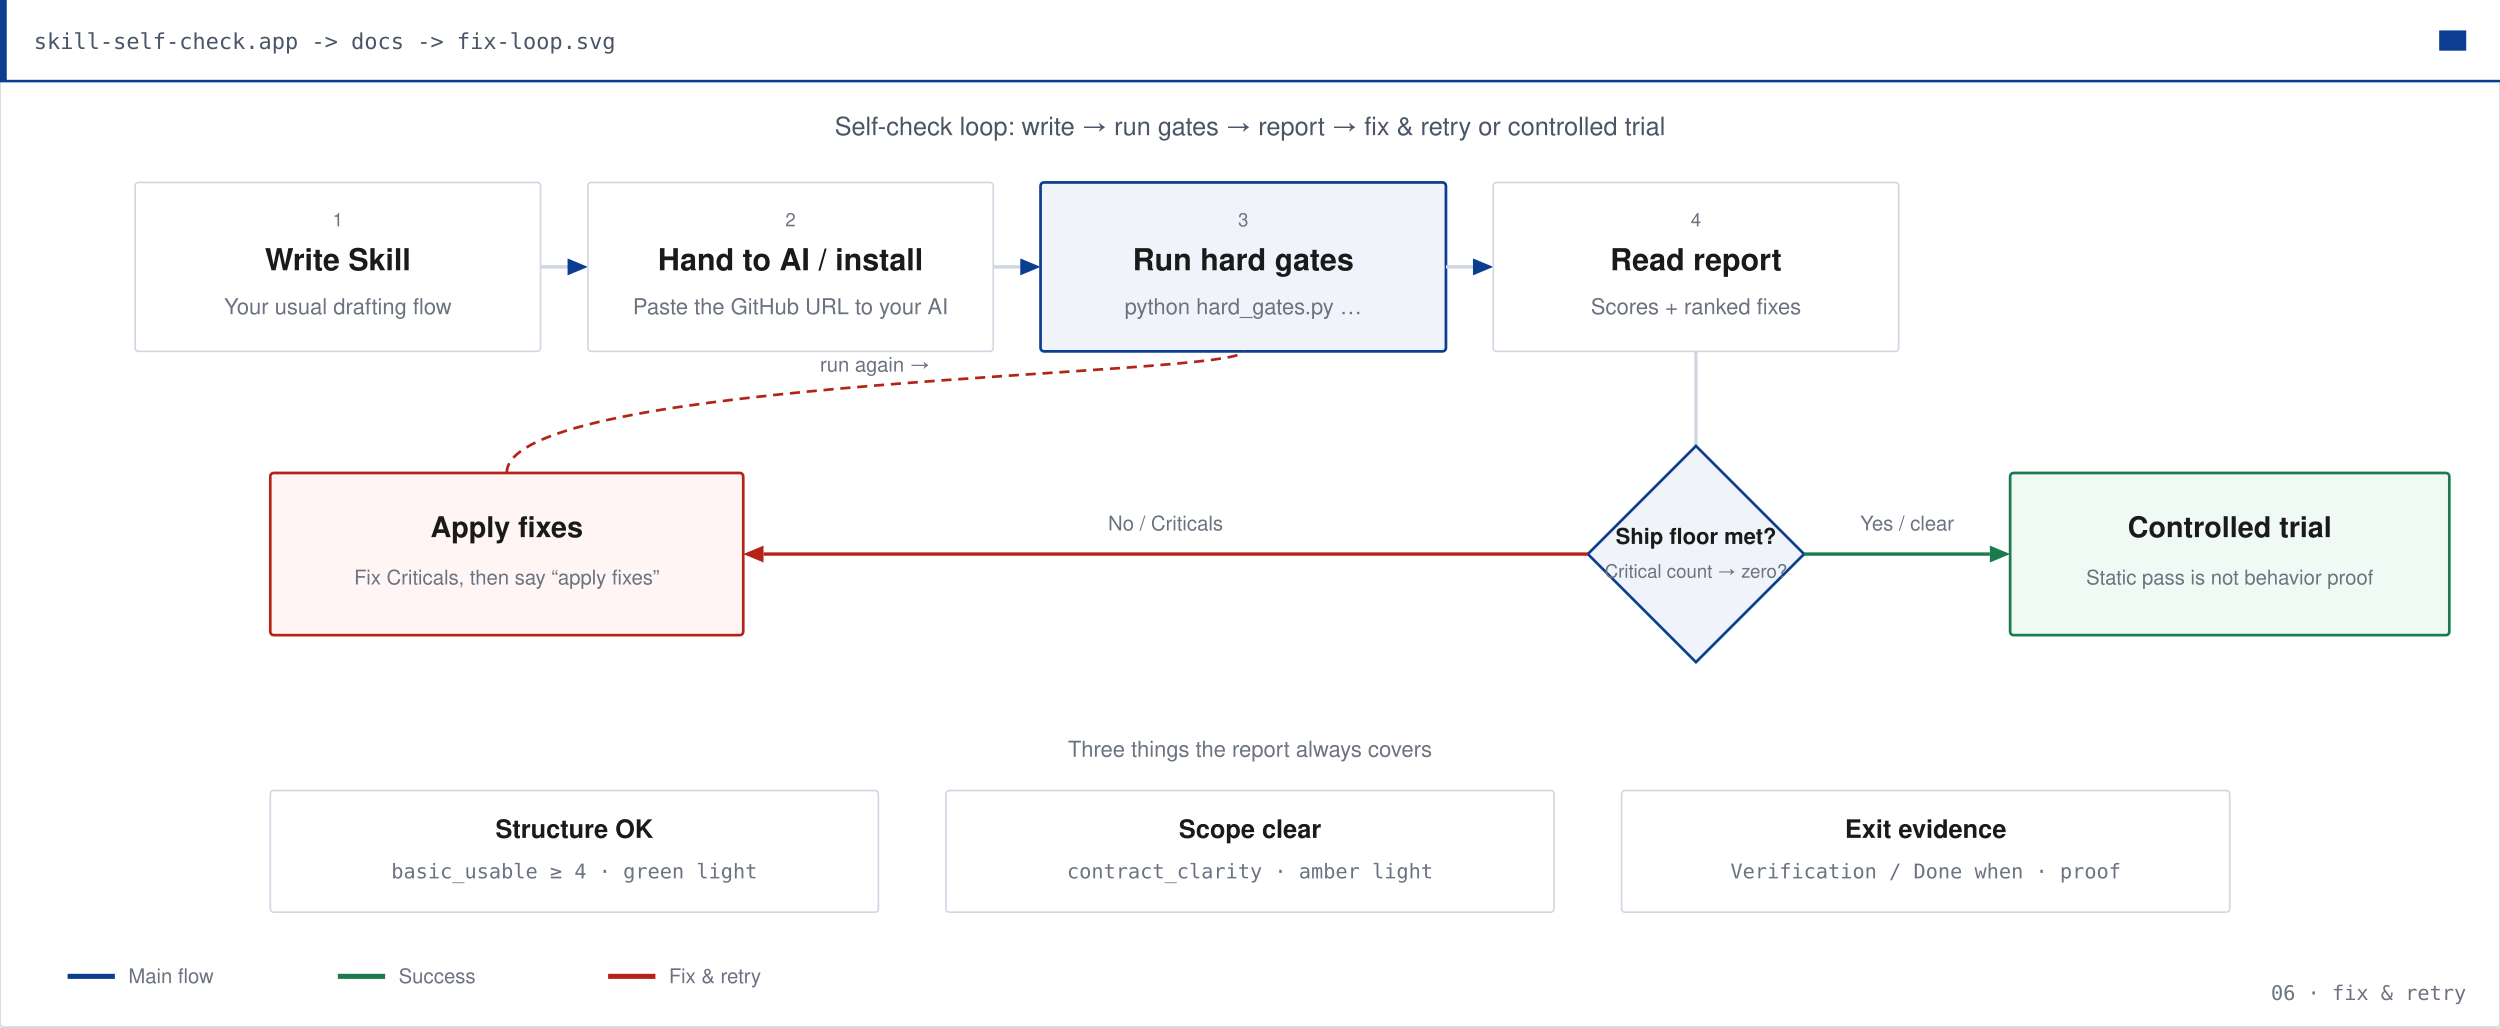
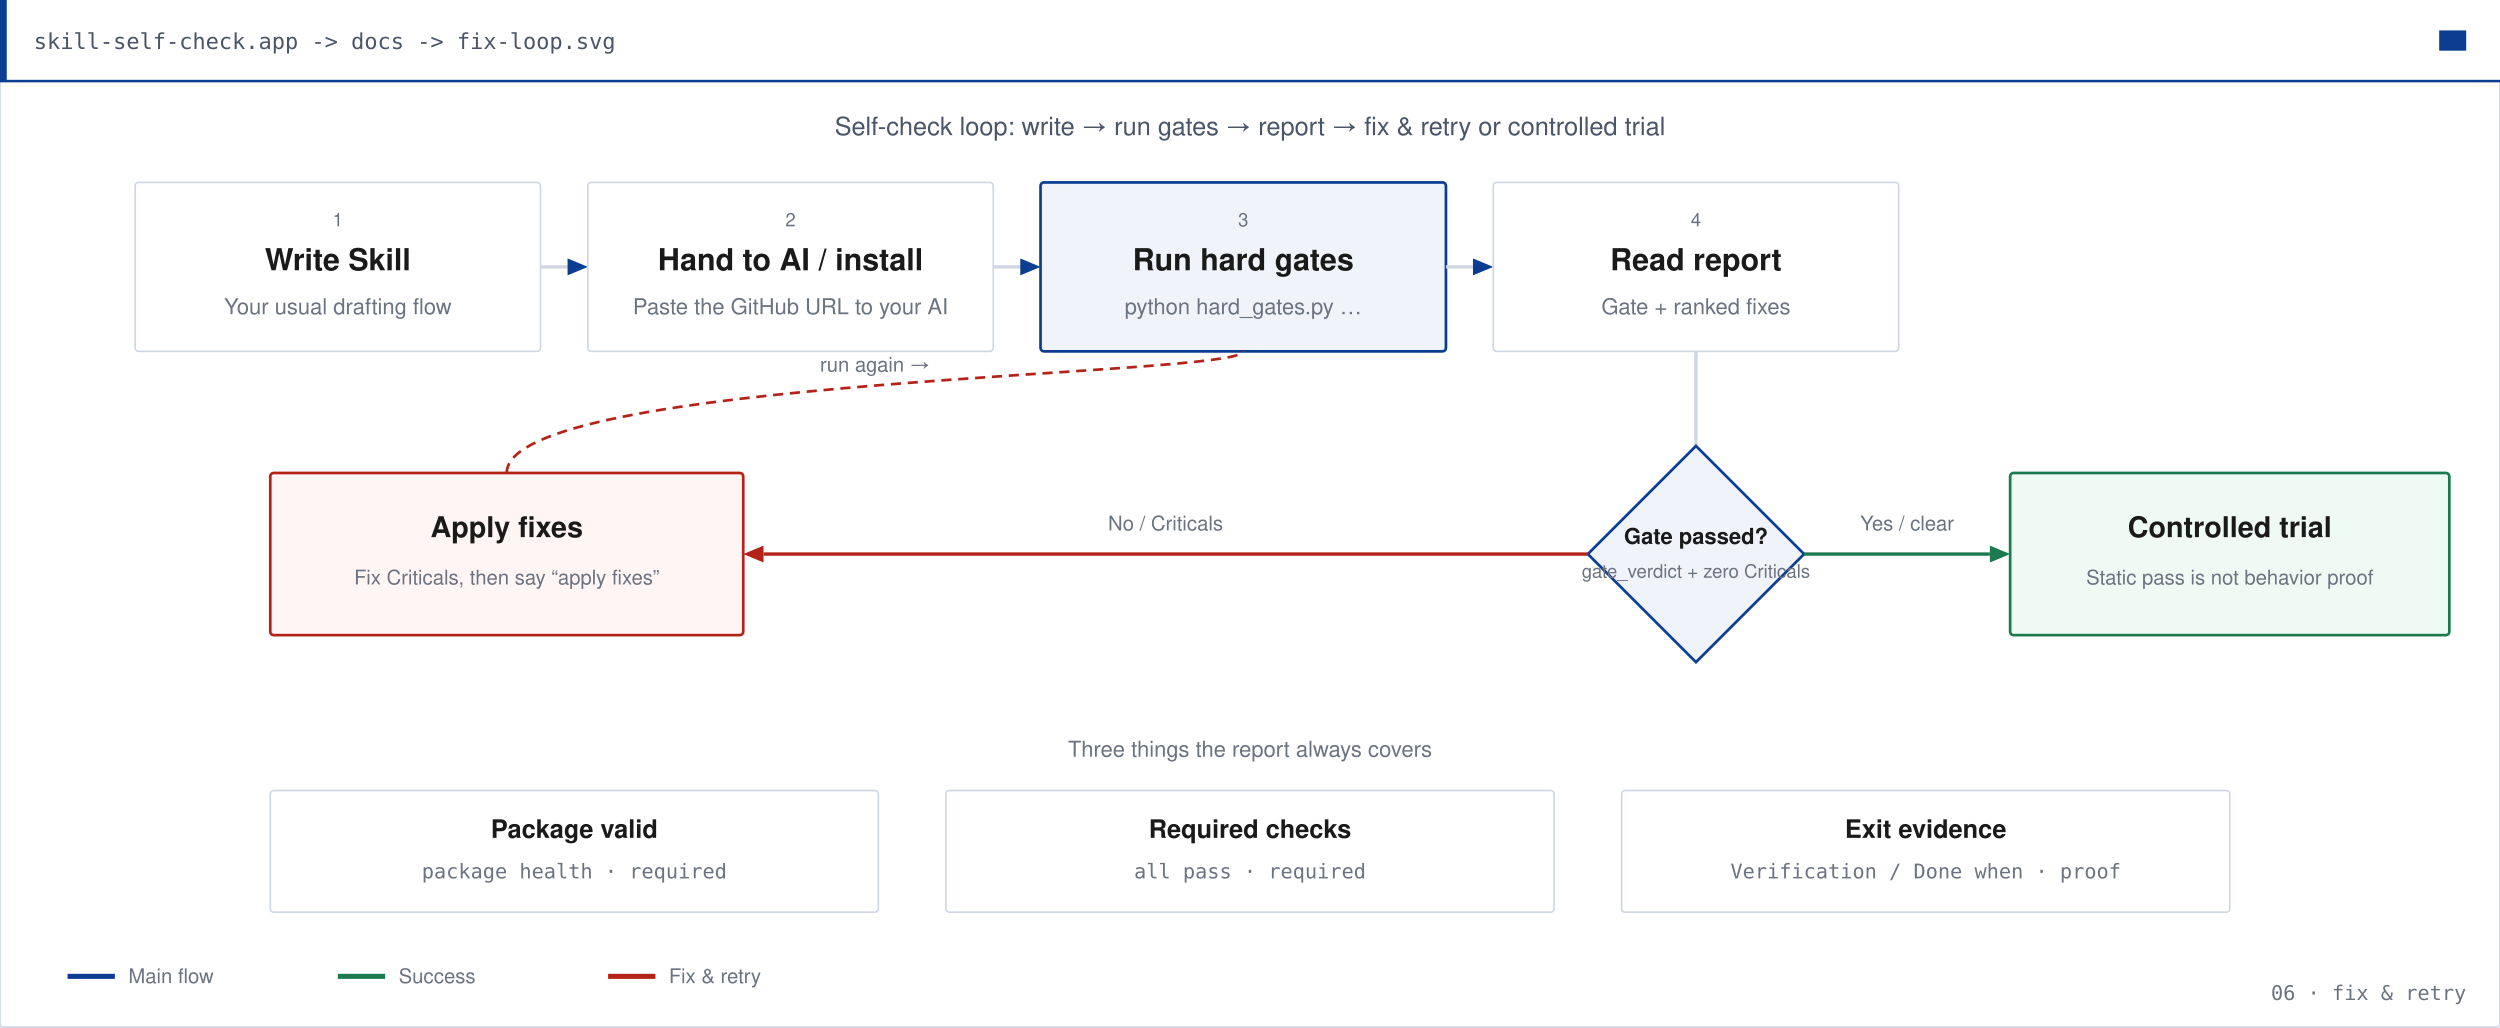
<svg xmlns="http://www.w3.org/2000/svg" viewBox="0 0 1480 608" width="1480" height="608" role="img" aria-label="skill-self-check.app -&gt; docs -&gt; fix-loop.svg">
  <defs>
    <style>
      .label { fill: #1A1A1A; font-family: "Helvetica Neue", Helvetica, Arial, "PingFang SC", "Microsoft YaHei", "Noto Sans SC", "Segoe UI", system-ui, sans-serif; font-weight: 600; }
      .label-sub { fill: #4A5568; font-family: "Helvetica Neue", Helvetica, Arial, "PingFang SC", "Microsoft YaHei", "Noto Sans SC", "Segoe UI", system-ui, sans-serif; font-weight: 400; }
      .label-tiny { fill: #6B7280; font-family: "Helvetica Neue", Helvetica, Arial, "PingFang SC", "Microsoft YaHei", "Noto Sans SC", "Segoe UI", system-ui, sans-serif; font-weight: 400; }
      .label-accent { fill: #0B3D91; font-family: "Helvetica Neue", Helvetica, Arial, "PingFang SC", "Microsoft YaHei", "Noto Sans SC", "Segoe UI", system-ui, sans-serif; font-weight: 600; }
      .mono { font-family: ui-monospace, SFMono-Regular, Menlo, Consolas, "Microsoft YaHei", monospace; }
    </style>
  </defs>
  <rect width="1480" height="608" rx="2" fill="#FFFFFF" stroke="#D0D7E2" stroke-width="1" />
  <rect x="0" y="0" width="1480" height="48" fill="#FFFFFF" />
  <rect x="0" y="0" width="4" height="48" fill="#0B3D91" />
  <line x1="0" y1="48" x2="1480" y2="48" stroke="#0B3D91" stroke-width="1.5" />
  <text x="20" y="29.0" fill="#4A5568" font-size="13" font-family="ui-monospace, SFMono-Regular, Menlo, Consolas, monospace">skill-self-check.app -&gt; docs -&gt; fix-loop.svg</text>
  <rect x="1444" y="18.0" width="16" height="12" fill="#0B3D91" />
  <g transform="translate(0, 48)">
    <text x="740.0" y="32" text-anchor="middle" class="label-sub" font-size="15">Self-check loop: write → run gates → report → fix &amp; retry or controlled trial</text>
    <rect x="80.0" y="60.0" width="240" height="100" rx="2" fill="#FFFFFF" stroke="#D0D7E2" stroke-width="1" />
    <text x="200.0" y="86.0" text-anchor="middle" class="label-tiny" font-size="11" letter-spacing="0.08em">1</text>
    <text x="200.0" y="112.0" text-anchor="middle" class="label" font-size="18">Write Skill</text>
    <text x="200.0" y="138.0" text-anchor="middle" class="label-tiny" font-size="13">Your usual drafting flow</text>
    <line x1="320.0" y1="110" x2="338.0" y2="110" stroke="#D0D7E2" stroke-width="2" />
    <polygon points="348.0,110 336.0,105 336.0,115" fill="#0B3D91" />
    <rect x="348.0" y="60.0" width="240" height="100" rx="2" fill="#FFFFFF" stroke="#D0D7E2" stroke-width="1" />
    <text x="468.0" y="86.0" text-anchor="middle" class="label-tiny" font-size="11" letter-spacing="0.08em">2</text>
    <text x="468.0" y="112.0" text-anchor="middle" class="label" font-size="18">Hand to AI / install</text>
    <text x="468.0" y="138.0" text-anchor="middle" class="label-tiny" font-size="13">Paste the GitHub URL to your AI</text>
    <line x1="588.0" y1="110" x2="606.0" y2="110" stroke="#D0D7E2" stroke-width="2" />
    <polygon points="616.0,110 604.0,105 604.0,115" fill="#0B3D91" />
    <rect x="616.0" y="60.0" width="240" height="100" rx="2" fill="#F0F4FA" stroke="#0B3D91" stroke-width="1.6" />
    <text x="736.0" y="86.0" text-anchor="middle" class="label-tiny" font-size="11" letter-spacing="0.08em">3</text>
    <text x="736.0" y="112.0" text-anchor="middle" class="label" font-size="18">Run hard gates</text>
    <text x="736.0" y="138.0" text-anchor="middle" class="label-tiny" font-size="13">python hard_gates.py …</text>
    <line x1="856.0" y1="110" x2="874.0" y2="110" stroke="#D0D7E2" stroke-width="2" />
    <polygon points="884.0,110 872.0,105 872.0,115" fill="#0B3D91" />
    <rect x="884.0" y="60.0" width="240" height="100" rx="2" fill="#FFFFFF" stroke="#D0D7E2" stroke-width="1" />
    <text x="1004.0" y="86.0" text-anchor="middle" class="label-tiny" font-size="11" letter-spacing="0.08em">4</text>
    <text x="1004.0" y="112.0" text-anchor="middle" class="label" font-size="18">Read report</text>
-     <text x="1004.0" y="138.0" text-anchor="middle" class="label-tiny" font-size="13">Scores + ranked fixes</text>
+     <text x="1004.0" y="138.0" text-anchor="middle" class="label-tiny" font-size="13">Gate + ranked fixes</text>
    <line x1="1004.0" y1="160.0" x2="1004.0" y2="216" stroke="#D0D7E2" stroke-width="2" />
    <polygon points="1004.0,216 1068.0,280 1004.0,344 940.0,280" fill="#F0F4FA" stroke="#0B3D91" stroke-width="1.6" />
-     <text x="1004.0" y="274" text-anchor="middle" class="label" font-size="13">Ship floor met?</text>
-     <text x="1004.0" y="294" text-anchor="middle" class="label-tiny" font-size="11">Critical count → zero?</text>
+     <text x="1004.0" y="274" text-anchor="middle" class="label" font-size="13">Gate passed?</text>
+     <text x="1004.0" y="294" text-anchor="middle" class="label-tiny" font-size="11">gate_verdict + zero Criticals</text>
    <rect x="160.0" y="232.0" width="280" height="96" rx="2" fill="#FFF5F5" stroke="#B42318" stroke-width="1.6" />
    <text x="300" y="270.0" text-anchor="middle" class="label" font-size="17" fill="#B42318">Apply fixes</text>
    <text x="300" y="298.0" text-anchor="middle" class="label-tiny" font-size="12">Fix Criticals, then say “apply fixes”</text>
    <line x1="940.0" y1="280" x2="452.0" y2="280" stroke="#B42318" stroke-width="2" />
    <polygon points="440.0,280 452.0,275 452.0,285" fill="#B42318" />
    <text x="690.0" y="266" text-anchor="middle" fill="#B42318" font-size="12" class="label-tiny">No / Criticals</text>
    <path d="M 300 232.0 C 300 175, 736.0 175, 736.0 160.0" fill="none" stroke="#B42318" stroke-width="1.6" stroke-dasharray="6 4" />
    <text x="518.0" y="172" text-anchor="middle" fill="#B42318" font-size="12" class="label-tiny">run again →</text>
    <rect x="1190.0" y="232.0" width="260" height="96" rx="2" fill="#F0Faf4" stroke="#1B7A4E" stroke-width="1.6" />
    <text x="1320" y="270.0" text-anchor="middle" class="label" font-size="17" fill="#1B7A4E">Controlled trial</text>
    <text x="1320" y="298.0" text-anchor="middle" class="label-tiny" font-size="12">Static pass is not behavior proof</text>
    <line x1="1068.0" y1="280" x2="1178.0" y2="280" stroke="#1B7A4E" stroke-width="2" />
    <polygon points="1190.0,280 1178.0,275 1178.0,285" fill="#1B7A4E" />
    <text x="1129.0" y="266" text-anchor="middle" fill="#1B7A4E" font-size="12" class="label-tiny">Yes / clear</text>
    <text x="740.0" y="400" text-anchor="middle" class="label-tiny" font-size="13">Three things the report always covers</text>
    <rect x="160.0" y="420" width="360" height="72" rx="2" fill="#FFFFFF" stroke="#D0D7E2" stroke-width="1" />
-     <text x="340.0" y="448" text-anchor="middle" class="label" font-size="15">Structure OK</text>
-     <text x="340.0" y="472" text-anchor="middle" class="label-tiny mono" font-size="12">basic_usable ≥ 4 · green light</text>
+     <text x="340.0" y="448" text-anchor="middle" class="label" font-size="15">Package valid</text>
+     <text x="340.0" y="472" text-anchor="middle" class="label-tiny mono" font-size="12">package health · required</text>
    <rect x="560.0" y="420" width="360" height="72" rx="2" fill="#FFFFFF" stroke="#D0D7E2" stroke-width="1" />
-     <text x="740.0" y="448" text-anchor="middle" class="label" font-size="15">Scope clear</text>
-     <text x="740.0" y="472" text-anchor="middle" class="label-tiny mono" font-size="12">contract_clarity · amber light</text>
+     <text x="740.0" y="448" text-anchor="middle" class="label" font-size="15">Required checks</text>
+     <text x="740.0" y="472" text-anchor="middle" class="label-tiny mono" font-size="12">all pass · required</text>
    <rect x="960.0" y="420" width="360" height="72" rx="2" fill="#FFFFFF" stroke="#D0D7E2" stroke-width="1" />
    <text x="1140.0" y="448" text-anchor="middle" class="label" font-size="15">Exit evidence</text>
    <text x="1140.0" y="472" text-anchor="middle" class="label-tiny mono" font-size="12">Verification / Done when · proof</text>
    <line x1="40" y1="530" x2="68" y2="530" stroke="#0B3D91" stroke-width="3" />
    <text x="76" y="534" class="label-tiny" font-size="12">Main flow</text>
    <line x1="200" y1="530" x2="228" y2="530" stroke="#1B7A4E" stroke-width="3" />
    <text x="236" y="534" class="label-tiny" font-size="12">Success</text>
    <line x1="360" y1="530" x2="388" y2="530" stroke="#B42318" stroke-width="3" />
    <text x="396" y="534" class="label-tiny" font-size="12">Fix &amp; retry</text>
    <text x="1460" y="544" text-anchor="end" class="label-tiny mono">06 · fix &amp; retry</text>
  </g>
</svg>
